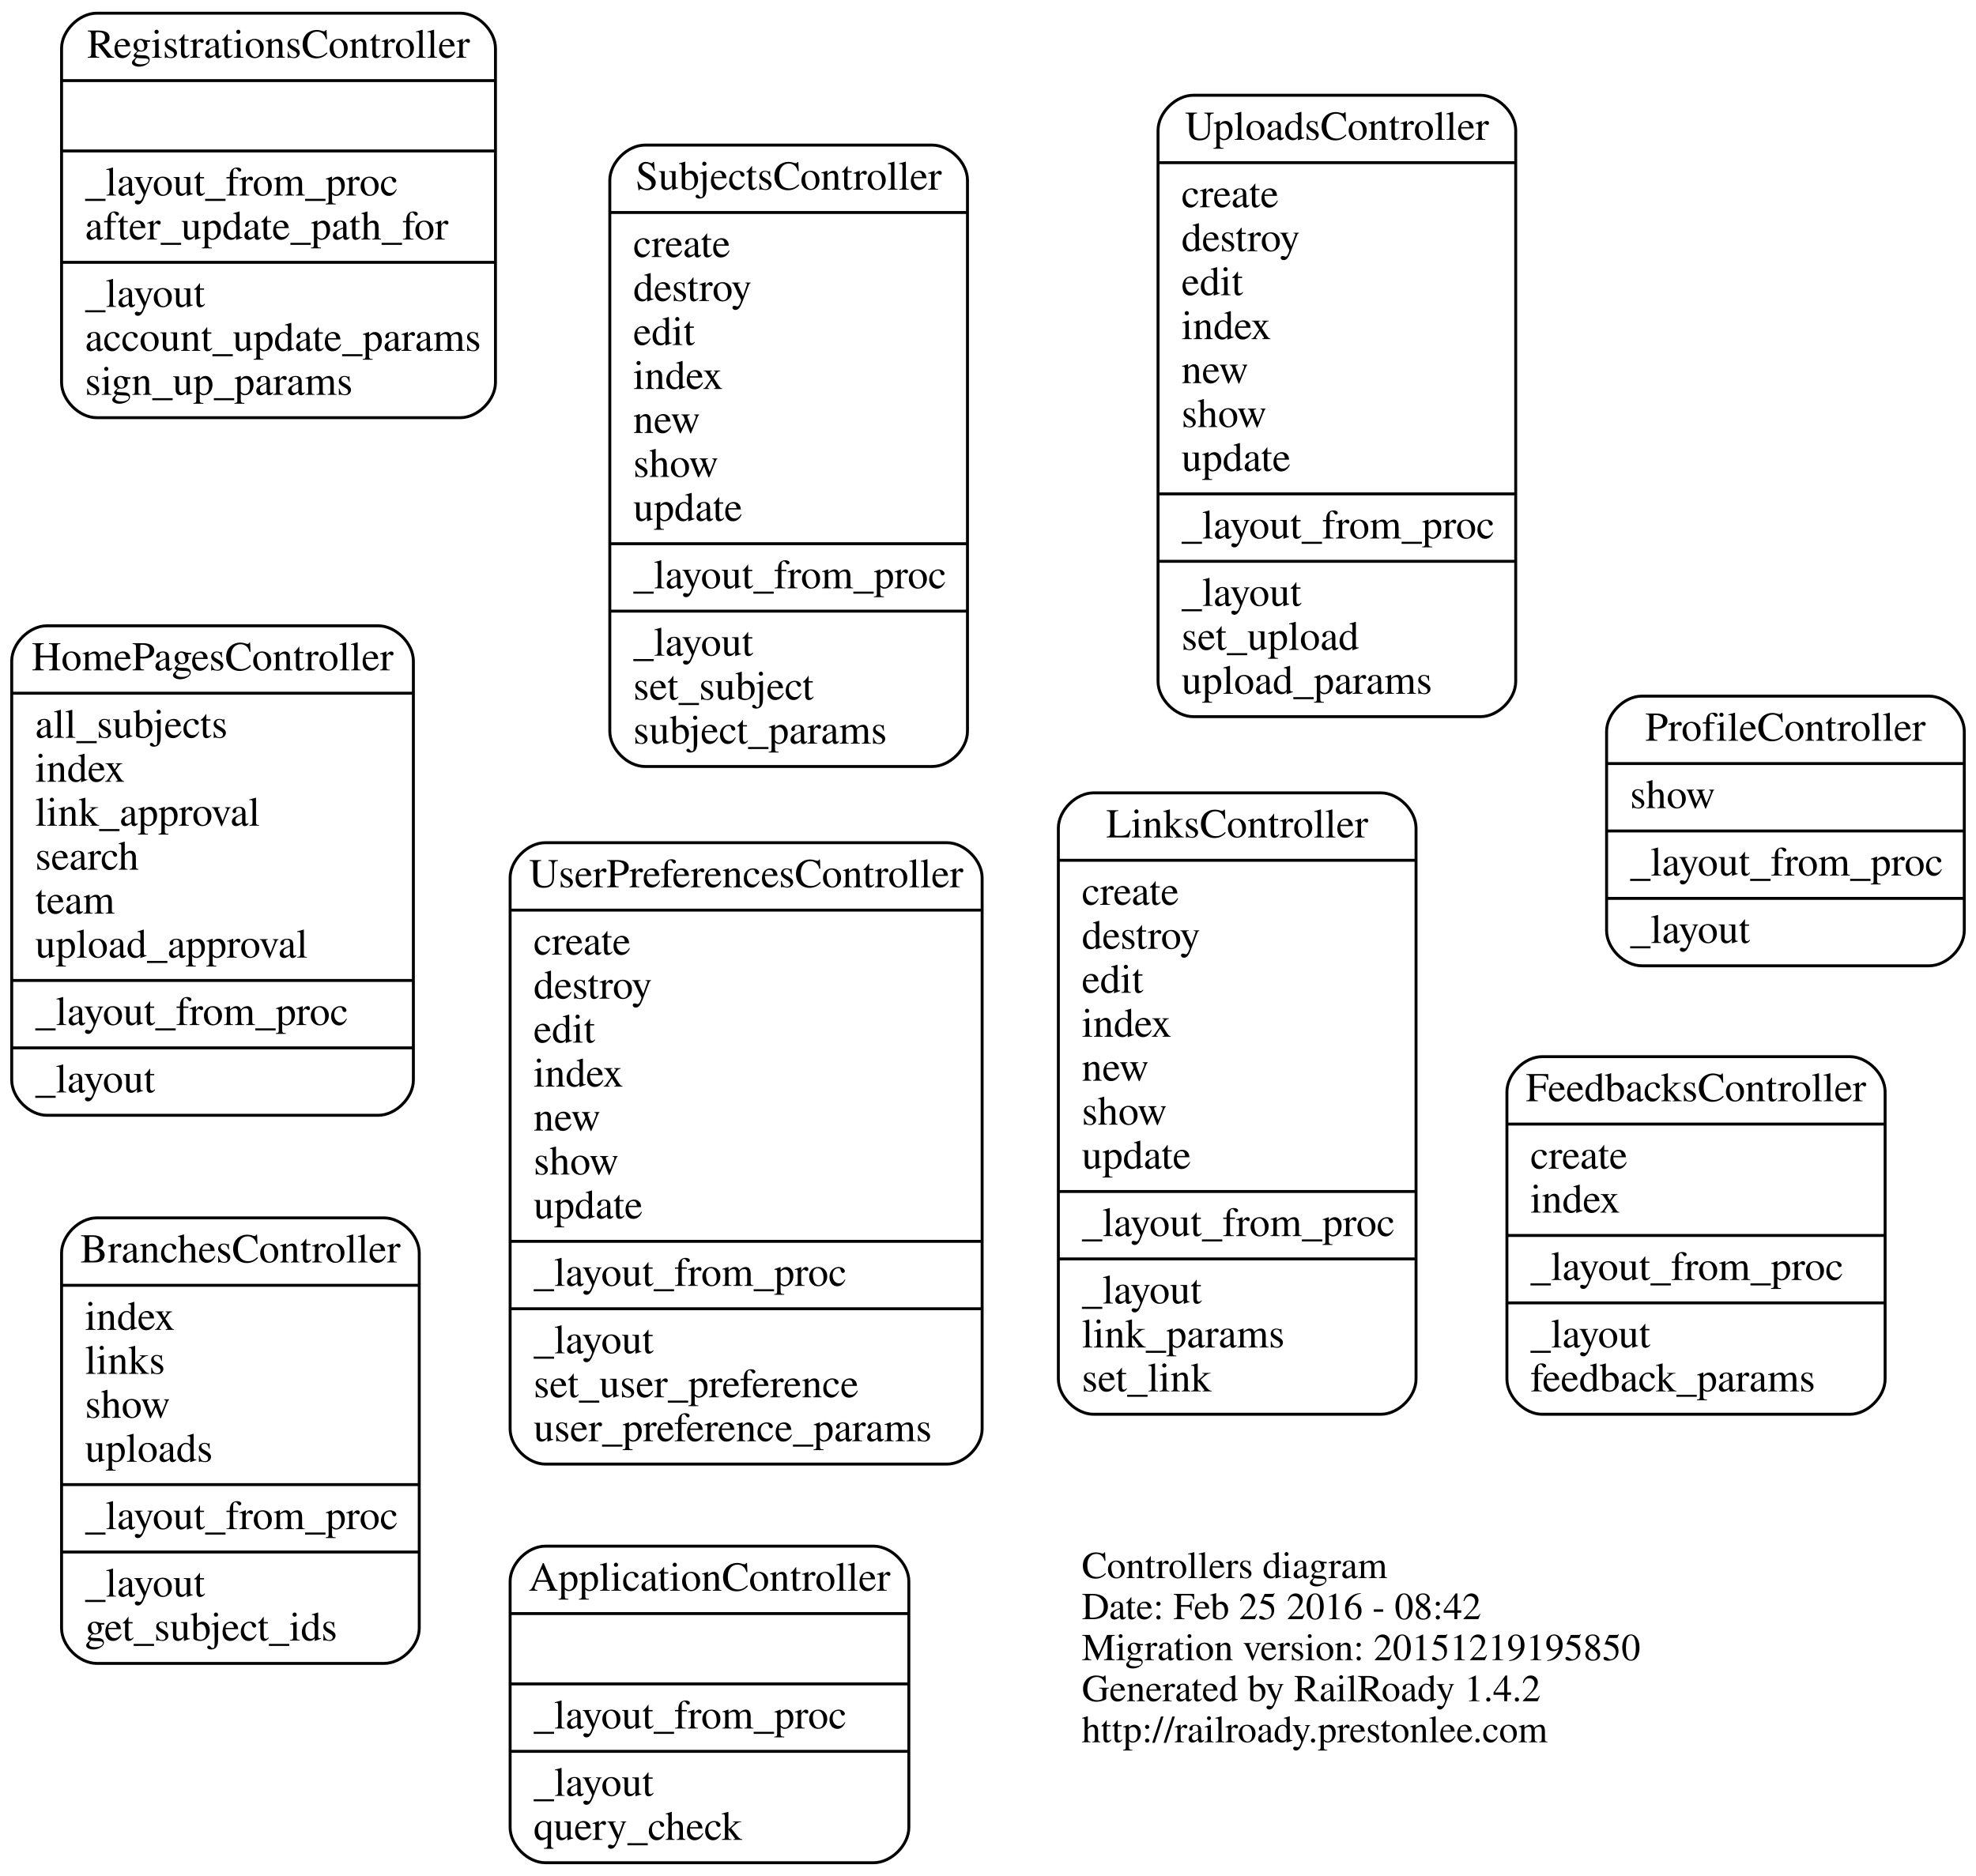
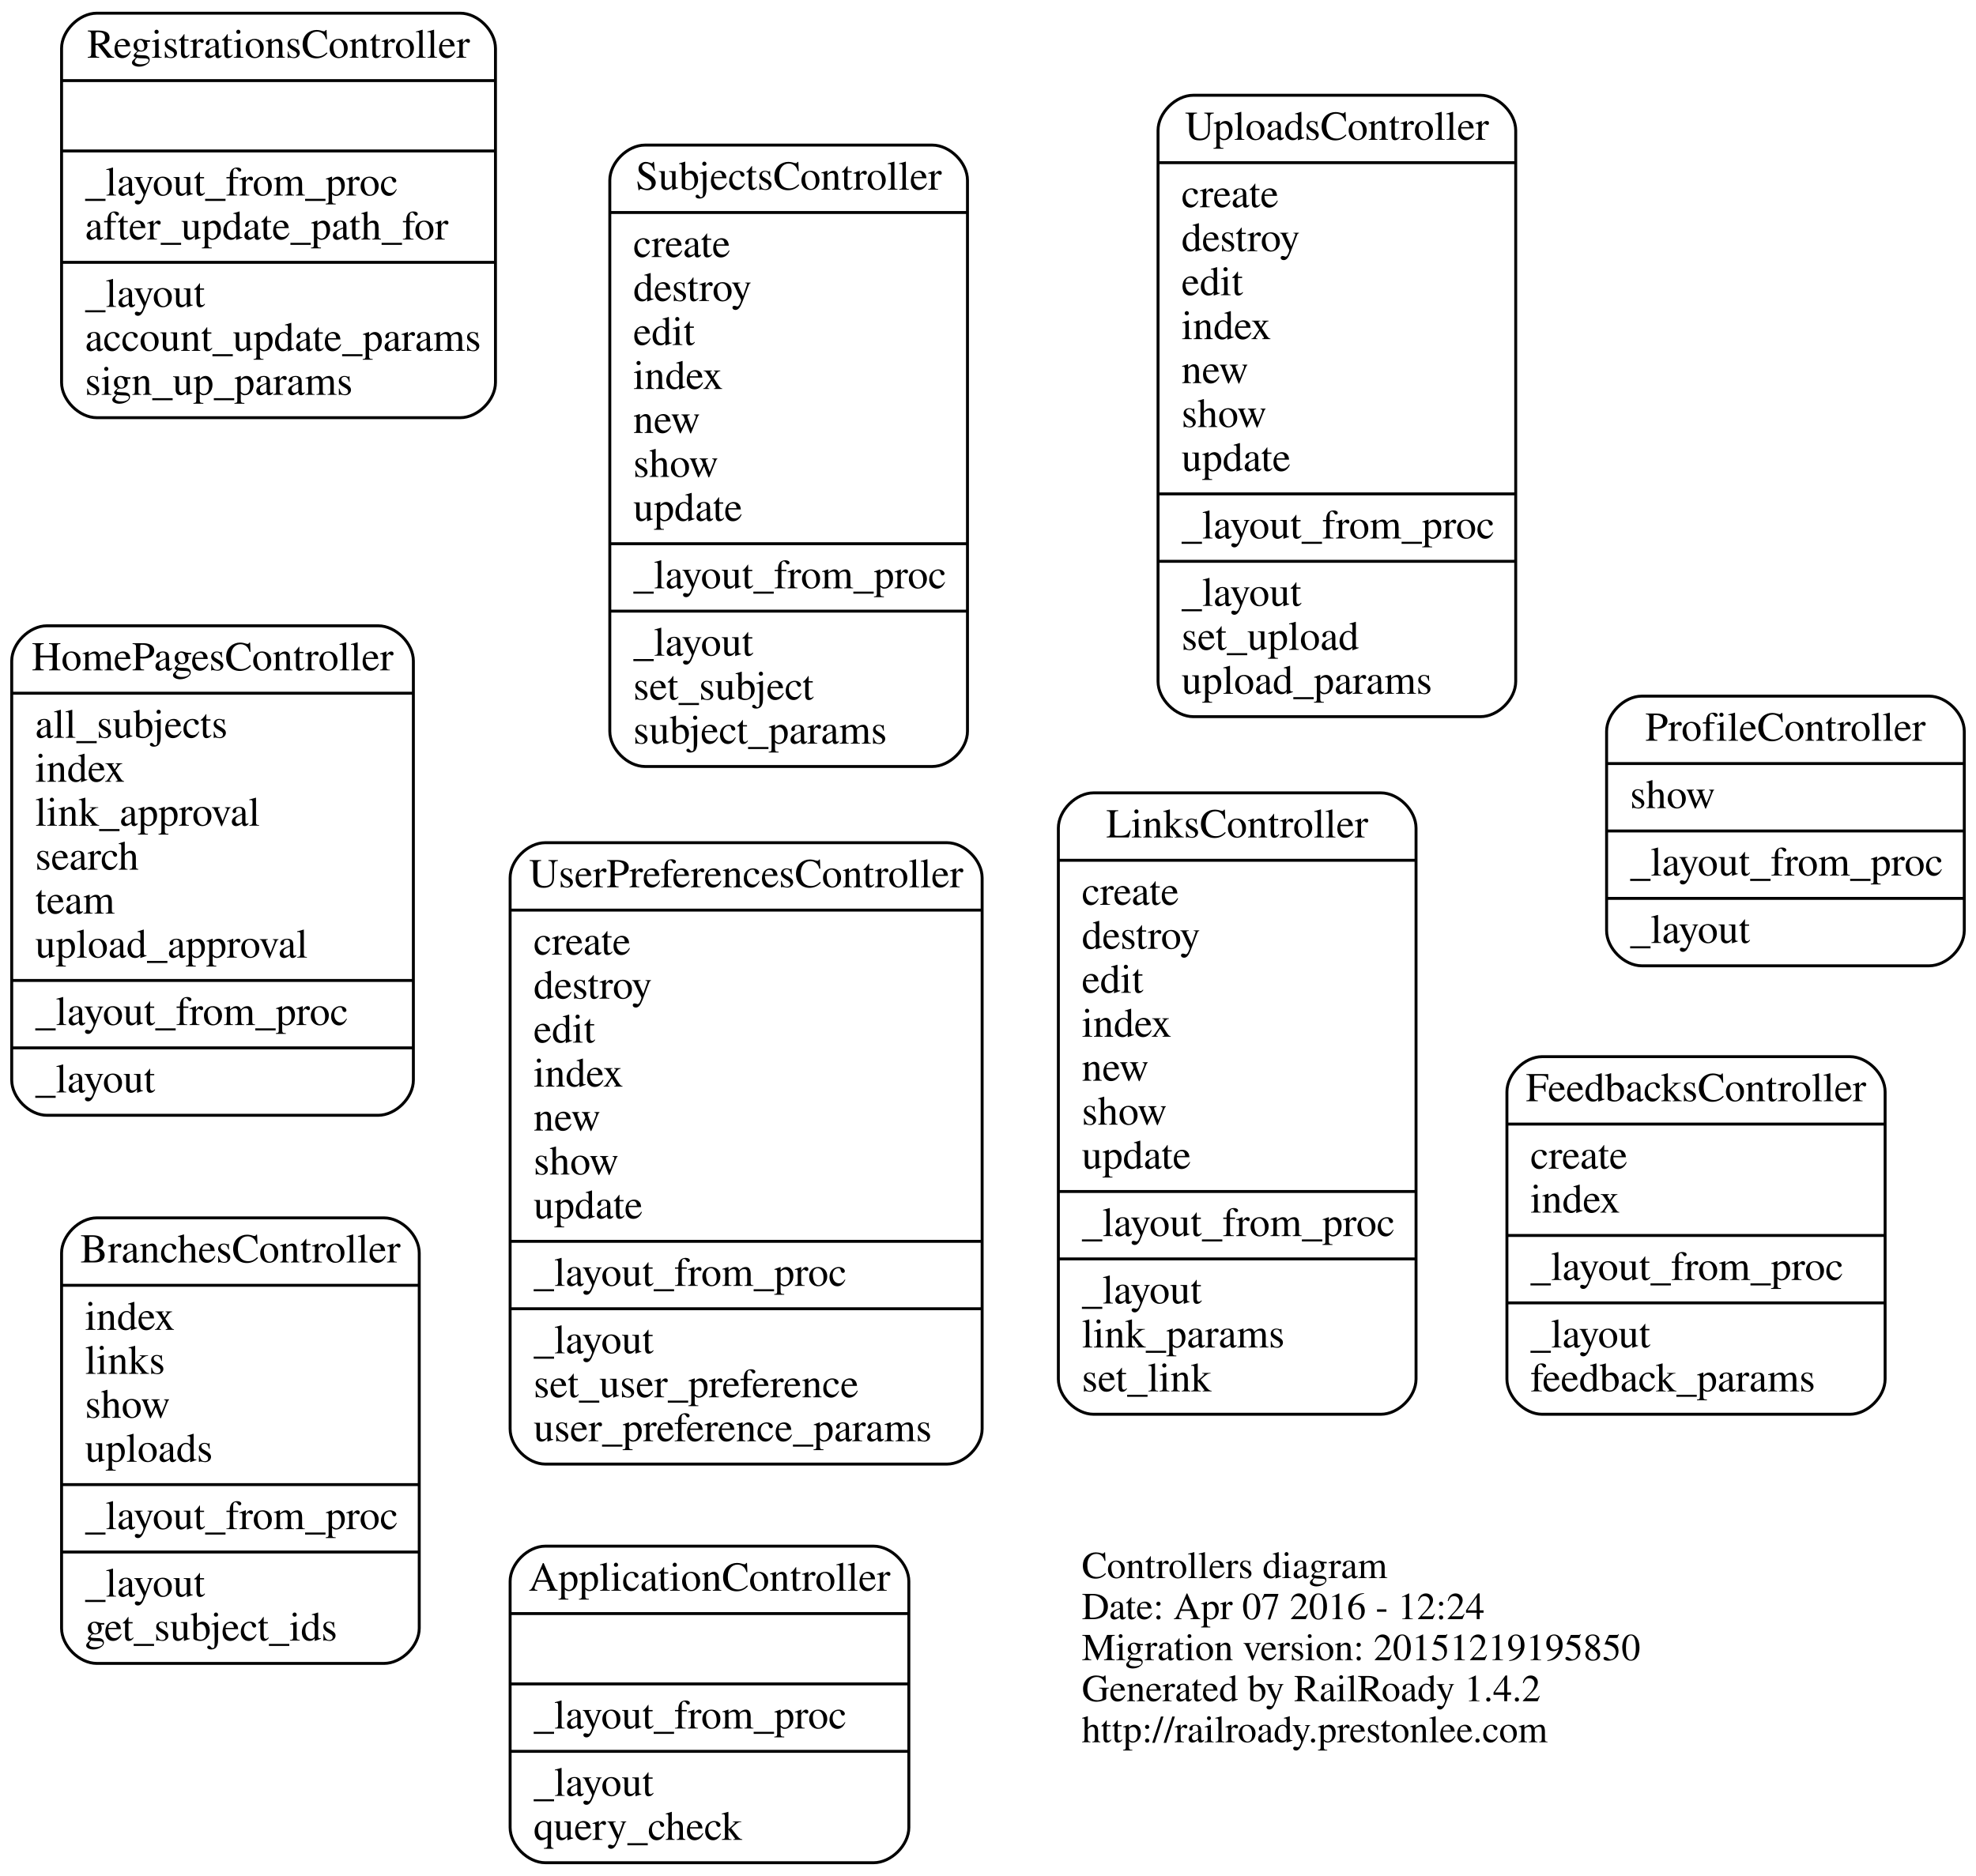
<svg xmlns="http://www.w3.org/2000/svg" width="674pt" height="640pt" viewBox="0.00 0.00 674.00 640.00">
  <g id="graph0" class="graph" transform="scale(1 1) rotate(0) translate(4 636)">
    <polygon fill="none" stroke="none" points="-4,4 -4,-636 670,-636 670,4 -4,4" />
    <g id="node1" class="node">
      <text text-anchor="start" x="365" y="-97.6" font-family="Times,serif" font-size="13.00">Controllers diagram</text>
-       <text text-anchor="start" x="365" y="-83.6" font-family="Times,serif" font-size="13.00">Date: Feb 25 2016 - 08:42</text>
+       <text text-anchor="start" x="365" y="-83.6" font-family="Times,serif" font-size="13.00">Date: Apr 07 2016 - 12:24</text>
      <text text-anchor="start" x="365" y="-69.6" font-family="Times,serif" font-size="13.00">Migration version: 20151219195850</text>
      <text text-anchor="start" x="365" y="-55.6" font-family="Times,serif" font-size="13.00">Generated by RailRoady 1.4.2</text>
      <text text-anchor="start" x="365" y="-41.6" font-family="Times,serif" font-size="13.00">http://railroady.prestonlee.com</text>
    </g>
    <g id="node2" class="node">
      <path fill="none" stroke="black" d="M29,-493.5C29,-493.5 153,-493.5 153,-493.5 159,-493.5 165,-499.5 165,-505.5 165,-505.5 165,-619.5 165,-619.5 165,-625.5 159,-631.5 153,-631.5 153,-631.5 29,-631.5 29,-631.5 23,-631.5 17,-625.5 17,-619.5 17,-619.5 17,-505.5 17,-505.5 17,-499.5 23,-493.5 29,-493.5" />
      <text text-anchor="middle" x="91" y="-616.3" font-family="Times,serif" font-size="14.00">RegistrationsController</text>
      <polyline fill="none" stroke="black" points="17,-608.5 165,-608.5 " />
      <polyline fill="none" stroke="black" points="17,-584.5 165,-584.5 " />
      <text text-anchor="start" x="25" y="-569.3" font-family="Times,serif" font-size="14.00">_layout_from_proc</text>
      <text text-anchor="start" x="25" y="-554.3" font-family="Times,serif" font-size="14.00">after_update_path_for</text>
      <polyline fill="none" stroke="black" points="17,-546.5 165,-546.5 " />
      <text text-anchor="start" x="25" y="-531.3" font-family="Times,serif" font-size="14.00">_layout</text>
      <text text-anchor="start" x="25" y="-516.3" font-family="Times,serif" font-size="14.00">account_update_params</text>
      <text text-anchor="start" x="25" y="-501.3" font-family="Times,serif" font-size="14.00">sign_up_params</text>
    </g>
    <g id="node3" class="node">
      <path fill="none" stroke="black" d="M182,-0.5C182,-0.5 294,-0.5 294,-0.5 300,-0.5 306,-6.5 306,-12.5 306,-12.5 306,-96.5 306,-96.5 306,-102.5 300,-108.5 294,-108.5 294,-108.5 182,-108.5 182,-108.5 176,-108.5 170,-102.5 170,-96.5 170,-96.5 170,-12.5 170,-12.5 170,-6.5 176,-0.5 182,-0.5" />
      <text text-anchor="middle" x="238" y="-93.3" font-family="Times,serif" font-size="14.00">ApplicationController</text>
      <polyline fill="none" stroke="black" points="170,-85.5 306,-85.5 " />
      <polyline fill="none" stroke="black" points="170,-61.5 306,-61.5 " />
      <text text-anchor="start" x="178" y="-46.3" font-family="Times,serif" font-size="14.00">_layout_from_proc</text>
      <polyline fill="none" stroke="black" points="170,-38.5 306,-38.5 " />
      <text text-anchor="start" x="178" y="-23.3" font-family="Times,serif" font-size="14.00">_layout</text>
      <text text-anchor="start" x="178" y="-8.3" font-family="Times,serif" font-size="14.00">query_check</text>
    </g>
    <g id="node4" class="node">
      <path fill="none" stroke="black" d="M29,-68.5C29,-68.5 127,-68.5 127,-68.5 133,-68.5 139,-74.5 139,-80.5 139,-80.5 139,-208.5 139,-208.5 139,-214.5 133,-220.5 127,-220.5 127,-220.5 29,-220.5 29,-220.5 23,-220.5 17,-214.5 17,-208.5 17,-208.5 17,-80.5 17,-80.5 17,-74.5 23,-68.5 29,-68.5" />
      <text text-anchor="middle" x="78" y="-205.3" font-family="Times,serif" font-size="14.00">BranchesController</text>
      <polyline fill="none" stroke="black" points="17,-197.5 139,-197.5 " />
      <text text-anchor="start" x="25" y="-182.3" font-family="Times,serif" font-size="14.00">index</text>
      <text text-anchor="start" x="25" y="-167.3" font-family="Times,serif" font-size="14.00">links</text>
      <text text-anchor="start" x="25" y="-152.3" font-family="Times,serif" font-size="14.00">show</text>
      <text text-anchor="start" x="25" y="-137.3" font-family="Times,serif" font-size="14.00">uploads</text>
      <polyline fill="none" stroke="black" points="17,-129.5 139,-129.5 " />
      <text text-anchor="start" x="25" y="-114.3" font-family="Times,serif" font-size="14.00">_layout_from_proc</text>
      <polyline fill="none" stroke="black" points="17,-106.5 139,-106.5 " />
      <text text-anchor="start" x="25" y="-91.3" font-family="Times,serif" font-size="14.00">_layout</text>
      <text text-anchor="start" x="25" y="-76.3" font-family="Times,serif" font-size="14.00">get_subject_ids</text>
    </g>
    <g id="node5" class="node">
      <path fill="none" stroke="black" d="M556,-306.5C556,-306.5 654,-306.5 654,-306.5 660,-306.5 666,-312.5 666,-318.5 666,-318.5 666,-386.5 666,-386.5 666,-392.5 660,-398.5 654,-398.5 654,-398.5 556,-398.5 556,-398.5 550,-398.5 544,-392.5 544,-386.5 544,-386.5 544,-318.5 544,-318.5 544,-312.5 550,-306.5 556,-306.5" />
      <text text-anchor="middle" x="605" y="-383.3" font-family="Times,serif" font-size="14.00">ProfileController</text>
      <polyline fill="none" stroke="black" points="544,-375.5 666,-375.5 " />
      <text text-anchor="start" x="552" y="-360.3" font-family="Times,serif" font-size="14.00">show</text>
      <polyline fill="none" stroke="black" points="544,-352.5 666,-352.5 " />
      <text text-anchor="start" x="552" y="-337.3" font-family="Times,serif" font-size="14.00">_layout_from_proc</text>
      <polyline fill="none" stroke="black" points="544,-329.5 666,-329.5 " />
      <text text-anchor="start" x="552" y="-314.3" font-family="Times,serif" font-size="14.00">_layout</text>
    </g>
    <g id="node6" class="node">
      <path fill="none" stroke="black" d="M369,-153.5C369,-153.5 467,-153.5 467,-153.5 473,-153.5 479,-159.5 479,-165.5 479,-165.5 479,-353.5 479,-353.5 479,-359.5 473,-365.5 467,-365.5 467,-365.5 369,-365.5 369,-365.5 363,-365.5 357,-359.5 357,-353.5 357,-353.5 357,-165.5 357,-165.5 357,-159.5 363,-153.5 369,-153.5" />
      <text text-anchor="middle" x="418" y="-350.3" font-family="Times,serif" font-size="14.00">LinksController</text>
      <polyline fill="none" stroke="black" points="357,-342.5 479,-342.5 " />
      <text text-anchor="start" x="365" y="-327.3" font-family="Times,serif" font-size="14.00">create</text>
      <text text-anchor="start" x="365" y="-312.3" font-family="Times,serif" font-size="14.00">destroy</text>
      <text text-anchor="start" x="365" y="-297.3" font-family="Times,serif" font-size="14.00">edit</text>
      <text text-anchor="start" x="365" y="-282.3" font-family="Times,serif" font-size="14.00">index</text>
      <text text-anchor="start" x="365" y="-267.3" font-family="Times,serif" font-size="14.00">new</text>
      <text text-anchor="start" x="365" y="-252.3" font-family="Times,serif" font-size="14.00">show</text>
      <text text-anchor="start" x="365" y="-237.3" font-family="Times,serif" font-size="14.00">update</text>
      <polyline fill="none" stroke="black" points="357,-229.5 479,-229.5 " />
      <text text-anchor="start" x="365" y="-214.3" font-family="Times,serif" font-size="14.00">_layout_from_proc</text>
      <polyline fill="none" stroke="black" points="357,-206.5 479,-206.5 " />
      <text text-anchor="start" x="365" y="-191.3" font-family="Times,serif" font-size="14.00">_layout</text>
      <text text-anchor="start" x="365" y="-176.3" font-family="Times,serif" font-size="14.00">link_params</text>
      <text text-anchor="start" x="365" y="-161.3" font-family="Times,serif" font-size="14.00">set_link</text>
    </g>
    <g id="node7" class="node">
      <path fill="none" stroke="black" d="M522,-153.5C522,-153.5 627,-153.5 627,-153.5 633,-153.5 639,-159.5 639,-165.5 639,-165.5 639,-263.5 639,-263.5 639,-269.5 633,-275.5 627,-275.5 627,-275.5 522,-275.5 522,-275.5 516,-275.5 510,-269.5 510,-263.5 510,-263.5 510,-165.5 510,-165.5 510,-159.5 516,-153.5 522,-153.5" />
      <text text-anchor="middle" x="574.5" y="-260.3" font-family="Times,serif" font-size="14.00">FeedbacksController</text>
      <polyline fill="none" stroke="black" points="510,-252.5 639,-252.5 " />
      <text text-anchor="start" x="518" y="-237.3" font-family="Times,serif" font-size="14.00">create</text>
      <text text-anchor="start" x="518" y="-222.3" font-family="Times,serif" font-size="14.00">index</text>
      <polyline fill="none" stroke="black" points="510,-214.5 639,-214.5 " />
      <text text-anchor="start" x="518" y="-199.3" font-family="Times,serif" font-size="14.00">_layout_from_proc</text>
      <polyline fill="none" stroke="black" points="510,-191.5 639,-191.5 " />
      <text text-anchor="start" x="518" y="-176.3" font-family="Times,serif" font-size="14.00">_layout</text>
      <text text-anchor="start" x="518" y="-161.3" font-family="Times,serif" font-size="14.00">feedback_params</text>
    </g>
    <g id="node8" class="node">
      <path fill="none" stroke="black" d="M216,-374.5C216,-374.5 314,-374.5 314,-374.5 320,-374.5 326,-380.5 326,-386.5 326,-386.5 326,-574.5 326,-574.5 326,-580.5 320,-586.5 314,-586.5 314,-586.5 216,-586.5 216,-586.5 210,-586.5 204,-580.5 204,-574.5 204,-574.5 204,-386.5 204,-386.5 204,-380.5 210,-374.5 216,-374.5" />
      <text text-anchor="middle" x="265" y="-571.3" font-family="Times,serif" font-size="14.00">SubjectsController</text>
      <polyline fill="none" stroke="black" points="204,-563.5 326,-563.5 " />
      <text text-anchor="start" x="212" y="-548.3" font-family="Times,serif" font-size="14.00">create</text>
      <text text-anchor="start" x="212" y="-533.3" font-family="Times,serif" font-size="14.00">destroy</text>
      <text text-anchor="start" x="212" y="-518.3" font-family="Times,serif" font-size="14.00">edit</text>
      <text text-anchor="start" x="212" y="-503.3" font-family="Times,serif" font-size="14.00">index</text>
      <text text-anchor="start" x="212" y="-488.3" font-family="Times,serif" font-size="14.00">new</text>
      <text text-anchor="start" x="212" y="-473.3" font-family="Times,serif" font-size="14.00">show</text>
      <text text-anchor="start" x="212" y="-458.3" font-family="Times,serif" font-size="14.00">update</text>
      <polyline fill="none" stroke="black" points="204,-450.5 326,-450.5 " />
      <text text-anchor="start" x="212" y="-435.3" font-family="Times,serif" font-size="14.00">_layout_from_proc</text>
      <polyline fill="none" stroke="black" points="204,-427.5 326,-427.5 " />
      <text text-anchor="start" x="212" y="-412.3" font-family="Times,serif" font-size="14.00">_layout</text>
      <text text-anchor="start" x="212" y="-397.3" font-family="Times,serif" font-size="14.00">set_subject</text>
      <text text-anchor="start" x="212" y="-382.3" font-family="Times,serif" font-size="14.00">subject_params</text>
    </g>
    <g id="node9" class="node">
      <path fill="none" stroke="black" d="M182,-136.5C182,-136.5 319,-136.5 319,-136.5 325,-136.5 331,-142.5 331,-148.5 331,-148.5 331,-336.5 331,-336.5 331,-342.5 325,-348.5 319,-348.5 319,-348.5 182,-348.5 182,-348.5 176,-348.5 170,-342.5 170,-336.5 170,-336.5 170,-148.5 170,-148.5 170,-142.5 176,-136.5 182,-136.5" />
      <text text-anchor="middle" x="250.5" y="-333.3" font-family="Times,serif" font-size="14.00">UserPreferencesController</text>
      <polyline fill="none" stroke="black" points="170,-325.5 331,-325.5 " />
      <text text-anchor="start" x="178" y="-310.3" font-family="Times,serif" font-size="14.00">create</text>
      <text text-anchor="start" x="178" y="-295.3" font-family="Times,serif" font-size="14.00">destroy</text>
      <text text-anchor="start" x="178" y="-280.3" font-family="Times,serif" font-size="14.00">edit</text>
      <text text-anchor="start" x="178" y="-265.3" font-family="Times,serif" font-size="14.00">index</text>
      <text text-anchor="start" x="178" y="-250.3" font-family="Times,serif" font-size="14.00">new</text>
      <text text-anchor="start" x="178" y="-235.3" font-family="Times,serif" font-size="14.00">show</text>
      <text text-anchor="start" x="178" y="-220.3" font-family="Times,serif" font-size="14.00">update</text>
      <polyline fill="none" stroke="black" points="170,-212.5 331,-212.5 " />
      <text text-anchor="start" x="178" y="-197.3" font-family="Times,serif" font-size="14.00">_layout_from_proc</text>
      <polyline fill="none" stroke="black" points="170,-189.5 331,-189.5 " />
      <text text-anchor="start" x="178" y="-174.3" font-family="Times,serif" font-size="14.00">_layout</text>
      <text text-anchor="start" x="178" y="-159.3" font-family="Times,serif" font-size="14.00">set_user_preference</text>
      <text text-anchor="start" x="178" y="-144.3" font-family="Times,serif" font-size="14.00">user_preference_params</text>
    </g>
    <g id="node10" class="node">
      <path fill="none" stroke="black" d="M12,-255.5C12,-255.5 125,-255.5 125,-255.5 131,-255.5 137,-261.5 137,-267.5 137,-267.5 137,-410.5 137,-410.5 137,-416.5 131,-422.5 125,-422.5 125,-422.5 12,-422.5 12,-422.5 6,-422.5 0,-416.5 0,-410.5 0,-410.5 0,-267.5 0,-267.5 0,-261.5 6,-255.5 12,-255.5" />
      <text text-anchor="middle" x="68.5" y="-407.3" font-family="Times,serif" font-size="14.00">HomePagesController</text>
      <polyline fill="none" stroke="black" points="0,-399.5 137,-399.5 " />
      <text text-anchor="start" x="8" y="-384.3" font-family="Times,serif" font-size="14.00">all_subjects</text>
      <text text-anchor="start" x="8" y="-369.3" font-family="Times,serif" font-size="14.00">index</text>
      <text text-anchor="start" x="8" y="-354.3" font-family="Times,serif" font-size="14.00">link_approval</text>
      <text text-anchor="start" x="8" y="-339.3" font-family="Times,serif" font-size="14.00">search</text>
      <text text-anchor="start" x="8" y="-324.3" font-family="Times,serif" font-size="14.00">team</text>
      <text text-anchor="start" x="8" y="-309.3" font-family="Times,serif" font-size="14.00">upload_approval</text>
      <polyline fill="none" stroke="black" points="0,-301.5 137,-301.5 " />
      <text text-anchor="start" x="8" y="-286.3" font-family="Times,serif" font-size="14.00">_layout_from_proc</text>
      <polyline fill="none" stroke="black" points="0,-278.5 137,-278.5 " />
      <text text-anchor="start" x="8" y="-263.3" font-family="Times,serif" font-size="14.00">_layout</text>
    </g>
    <g id="node11" class="node">
      <path fill="none" stroke="black" d="M403,-391.5C403,-391.5 501,-391.5 501,-391.5 507,-391.5 513,-397.5 513,-403.5 513,-403.5 513,-591.5 513,-591.5 513,-597.5 507,-603.5 501,-603.5 501,-603.5 403,-603.5 403,-603.5 397,-603.5 391,-597.5 391,-591.5 391,-591.5 391,-403.5 391,-403.5 391,-397.5 397,-391.5 403,-391.5" />
      <text text-anchor="middle" x="452" y="-588.3" font-family="Times,serif" font-size="14.00">UploadsController</text>
      <polyline fill="none" stroke="black" points="391,-580.5 513,-580.5 " />
      <text text-anchor="start" x="399" y="-565.3" font-family="Times,serif" font-size="14.00">create</text>
      <text text-anchor="start" x="399" y="-550.3" font-family="Times,serif" font-size="14.00">destroy</text>
      <text text-anchor="start" x="399" y="-535.3" font-family="Times,serif" font-size="14.00">edit</text>
      <text text-anchor="start" x="399" y="-520.3" font-family="Times,serif" font-size="14.00">index</text>
      <text text-anchor="start" x="399" y="-505.3" font-family="Times,serif" font-size="14.00">new</text>
      <text text-anchor="start" x="399" y="-490.3" font-family="Times,serif" font-size="14.00">show</text>
      <text text-anchor="start" x="399" y="-475.3" font-family="Times,serif" font-size="14.00">update</text>
      <polyline fill="none" stroke="black" points="391,-467.5 513,-467.5 " />
      <text text-anchor="start" x="399" y="-452.3" font-family="Times,serif" font-size="14.00">_layout_from_proc</text>
      <polyline fill="none" stroke="black" points="391,-444.5 513,-444.5 " />
      <text text-anchor="start" x="399" y="-429.3" font-family="Times,serif" font-size="14.00">_layout</text>
      <text text-anchor="start" x="399" y="-414.3" font-family="Times,serif" font-size="14.00">set_upload</text>
      <text text-anchor="start" x="399" y="-399.3" font-family="Times,serif" font-size="14.00">upload_params</text>
    </g>
  </g>
</svg>
